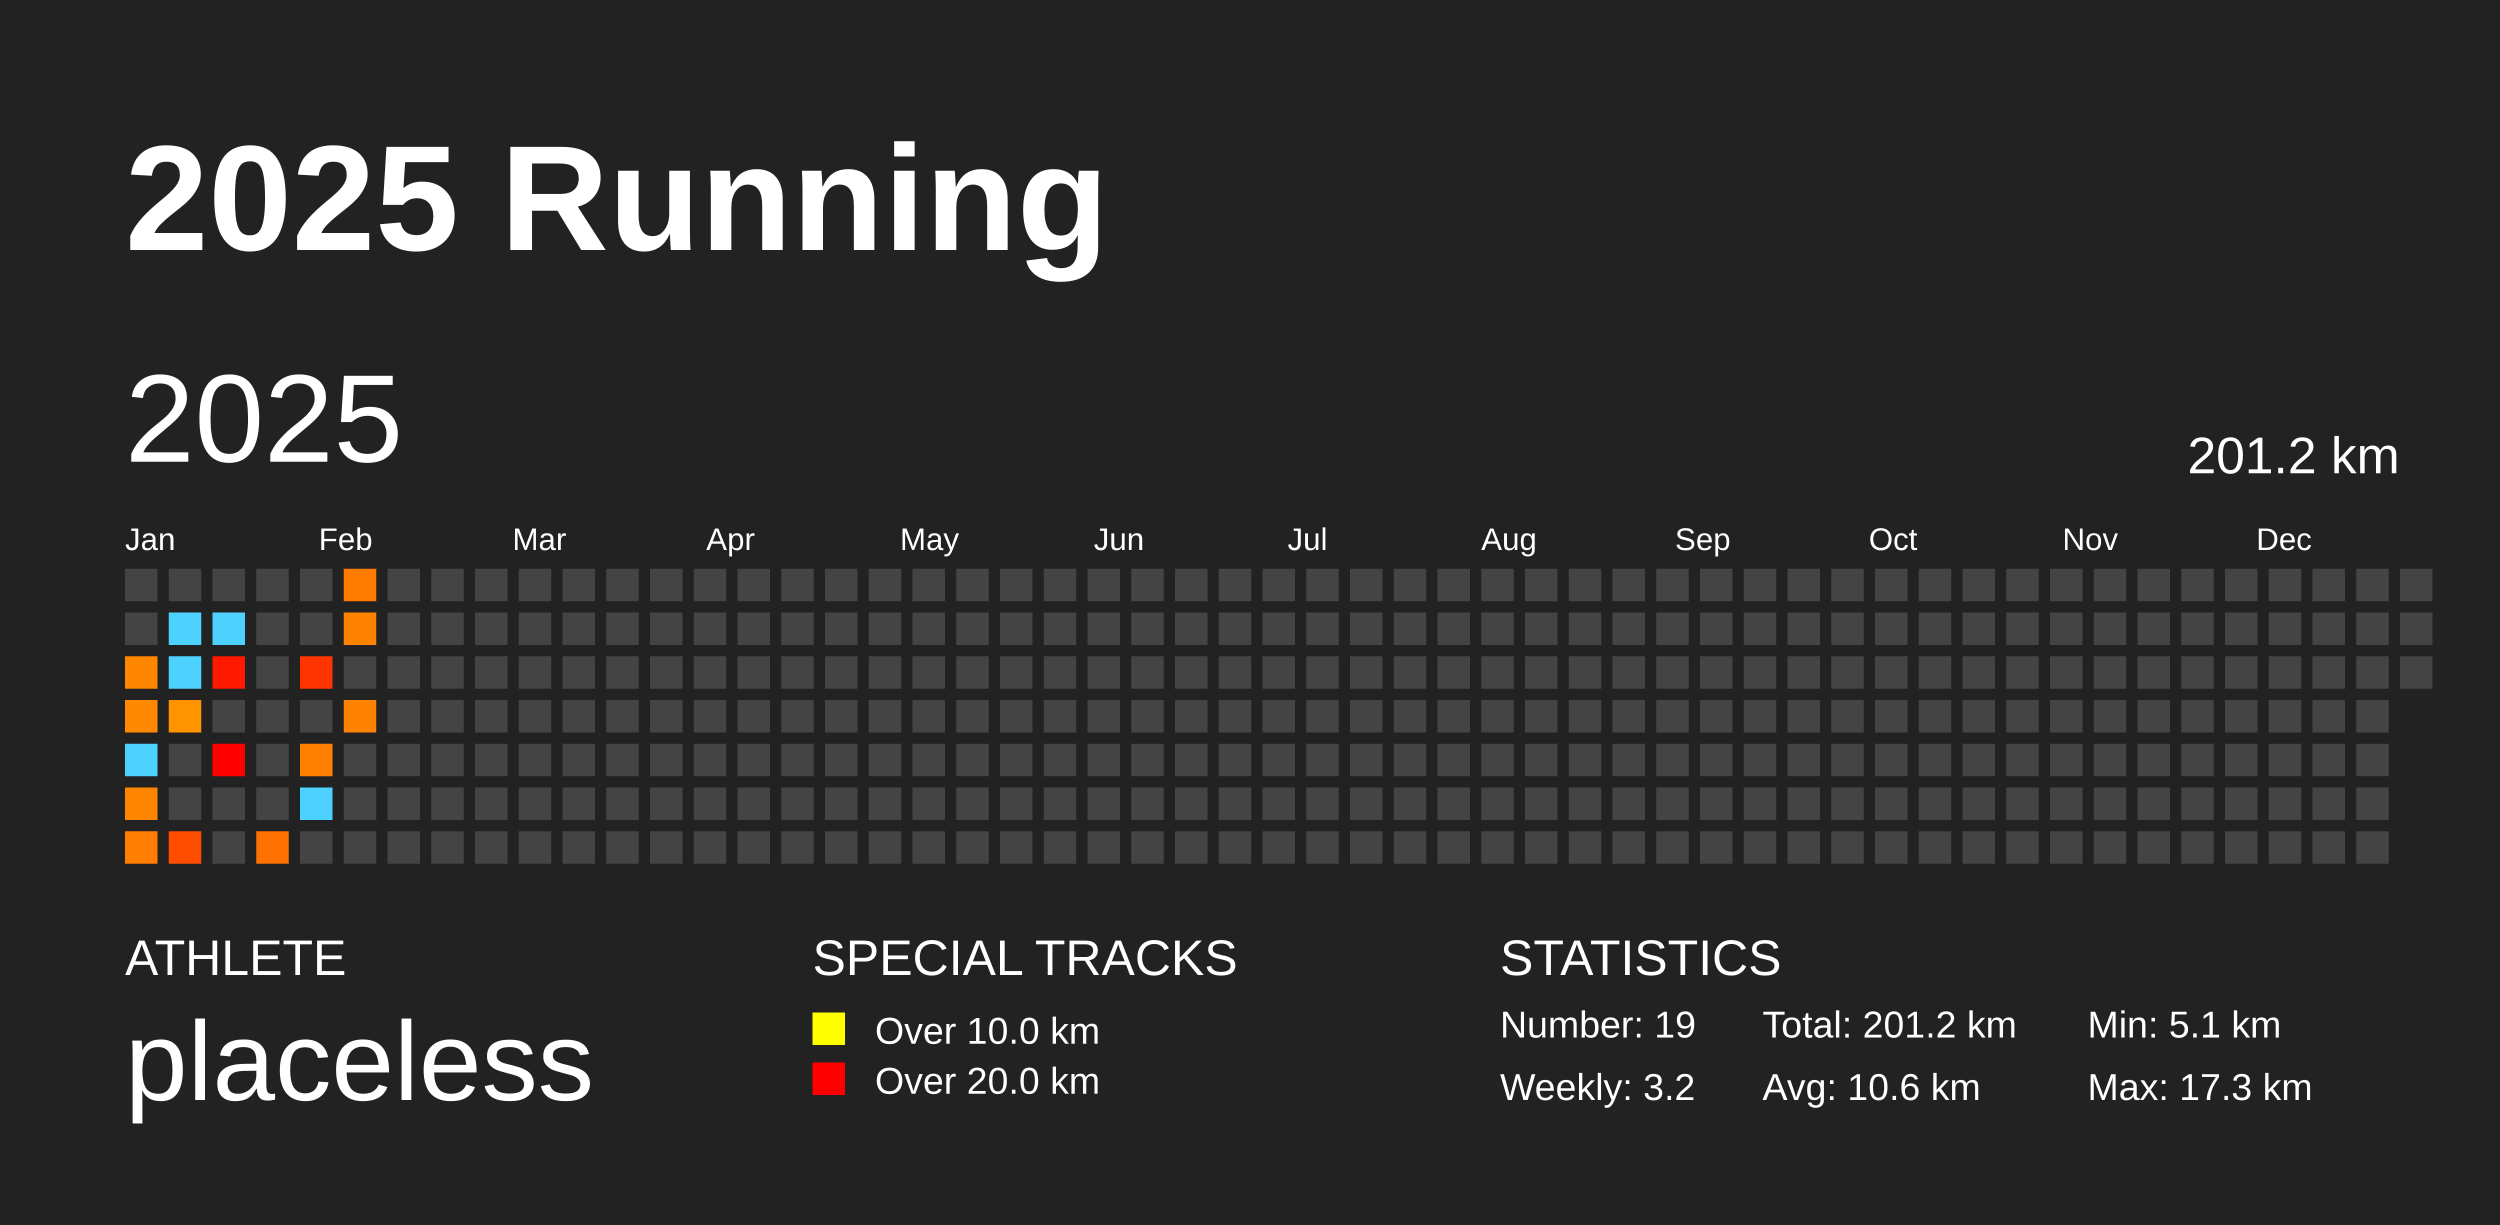
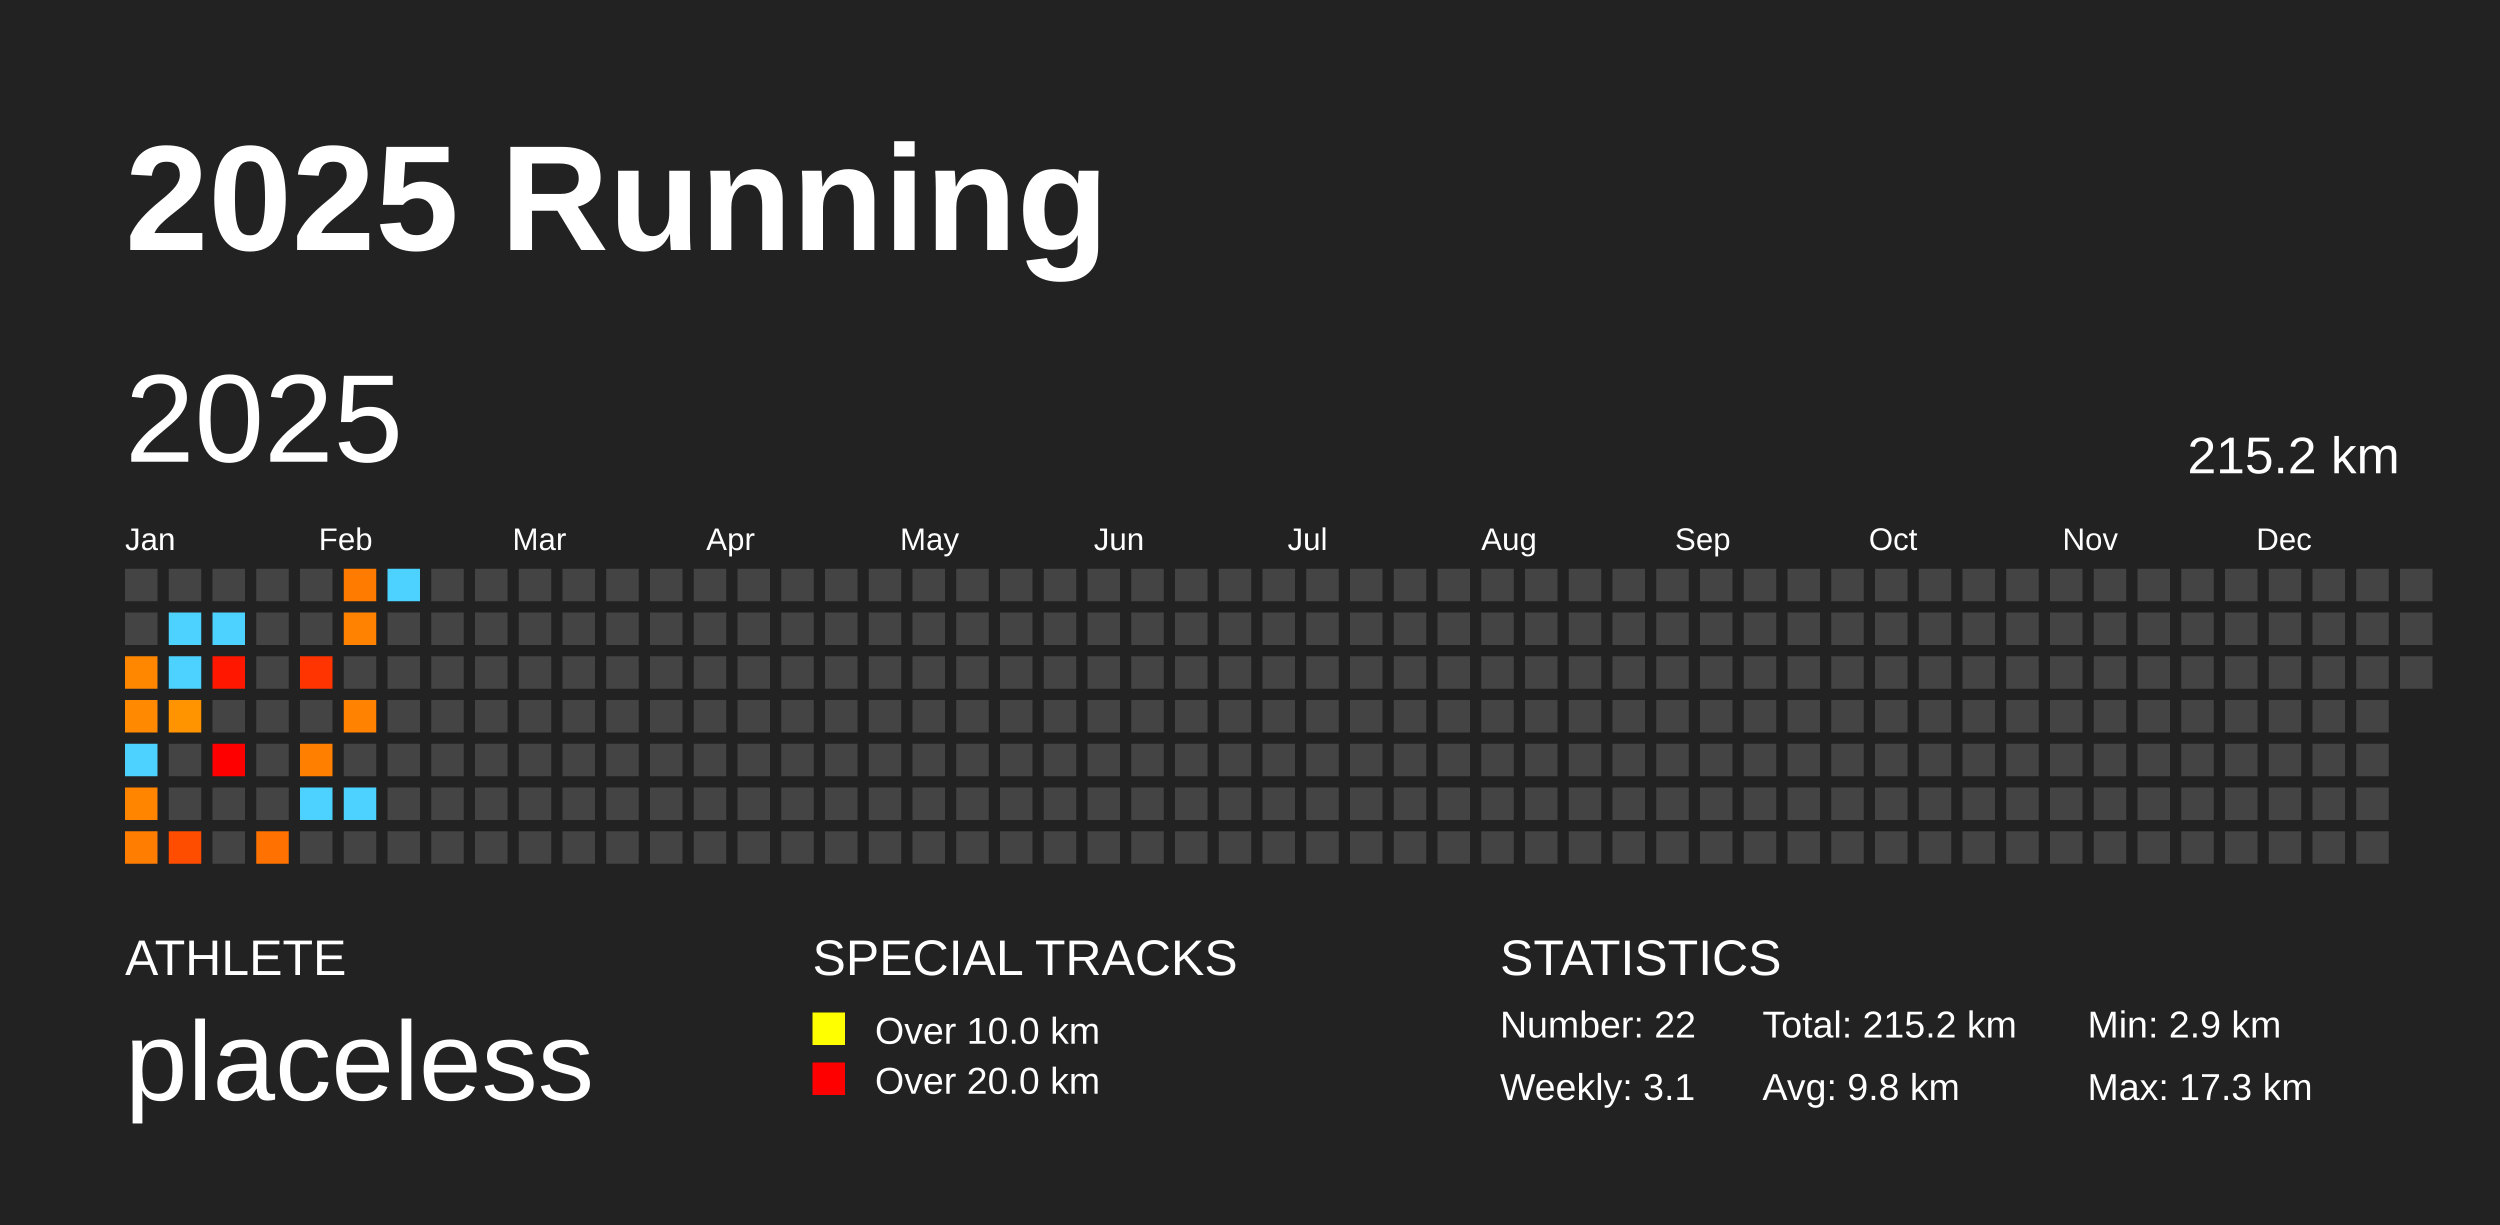
<svg xmlns="http://www.w3.org/2000/svg" baseProfile="full" height="98mm" version="1.1" viewBox="0,0,200,98" width="200mm">
  <defs />
  <rect fill="#222222" height="98" width="200" x="0" y="0" />
  <text fill="#FFFFFF" style="font-size:12px; font-family:Arial; font-weight:bold;" x="10" y="20">2025 Running</text>
  <text fill="#FFFFFF" style="font-size:4px; font-family:Arial" x="10" y="78">ATHLETE</text>
  <text fill="#FFFFFF" style="font-size:9px; font-family:Arial" x="10" y="88">placeless</text>
  <text fill="#FFFFFF" style="font-size:4px; font-family:Arial" x="65" y="78">SPECIAL TRACKS</text>
  <rect fill="yellow" height="2.6" width="2.6" x="65" y="81" />
  <text fill="#FFFFFF" style="font-size:3px; font-family:Arial" x="70" y="83.5">Over 10.0 km</text>
  <rect fill="red" height="2.6" width="2.6" x="65" y="85" />
  <text fill="#FFFFFF" style="font-size:3px; font-family:Arial" x="70" y="87.5">Over 20.0 km</text>
  <text fill="#FFFFFF" style="font-size:4px; font-family:Arial" x="120" y="78">STATISTICS</text>
-   <text fill="#FFFFFF" style="font-size:3px; font-family:Arial" x="120" y="83">Number: 19</text>
-   <text fill="#FFFFFF" style="font-size:3px; font-family:Arial" x="120" y="88">Weekly: 3.2</text>
-   <text fill="#FFFFFF" style="font-size:3px; font-family:Arial" x="141" y="83">Total: 201.2 km</text>
-   <text fill="#FFFFFF" style="font-size:3px; font-family:Arial" x="141" y="88">Avg: 10.6 km</text>
-   <text fill="#FFFFFF" style="font-size:3px; font-family:Arial" x="167" y="83">Min: 5.1 km</text>
+   <text fill="#FFFFFF" style="font-size:3px; font-family:Arial" x="120" y="83">Number: 22</text>
+   <text fill="#FFFFFF" style="font-size:3px; font-family:Arial" x="120" y="88">Weekly: 3.1</text>
+   <text fill="#FFFFFF" style="font-size:3px; font-family:Arial" x="141" y="83">Total: 215.2 km</text>
+   <text fill="#FFFFFF" style="font-size:3px; font-family:Arial" x="141" y="88">Avg: 9.8 km</text>
+   <text fill="#FFFFFF" style="font-size:3px; font-family:Arial" x="167" y="83">Min: 2.9 km</text>
  <text fill="#FFFFFF" style="font-size:3px; font-family:Arial" x="167" y="88">Max: 17.3 km</text>
  <text dominant-baseline="hanging" fill="#FFFFFF" style="font-size:10.0px; font-family:Arial;" x="10" y="30">2025</text>
-   <text dominant-baseline="hanging" fill="#FFFFFF" style="font-size:4.125px; font-family:Arial;" x="175" y="35">201.2 km</text>
+   <text dominant-baseline="hanging" fill="#FFFFFF" style="font-size:4.125px; font-family:Arial;" x="175" y="35">215.2 km</text>
  <text fill="#FFFFFF" style="font-size:2.5px; font-family:Arial" x="10.0" y="44">Jan</text>
  <text fill="#FFFFFF" style="font-size:2.5px; font-family:Arial" x="25.5" y="44">Feb</text>
  <text fill="#FFFFFF" style="font-size:2.5px; font-family:Arial" x="41.0" y="44">Mar</text>
  <text fill="#FFFFFF" style="font-size:2.5px; font-family:Arial" x="56.5" y="44">Apr</text>
  <text fill="#FFFFFF" style="font-size:2.5px; font-family:Arial" x="72.0" y="44">May</text>
  <text fill="#FFFFFF" style="font-size:2.5px; font-family:Arial" x="87.5" y="44">Jun</text>
  <text fill="#FFFFFF" style="font-size:2.5px; font-family:Arial" x="103.0" y="44">Jul</text>
  <text fill="#FFFFFF" style="font-size:2.5px; font-family:Arial" x="118.5" y="44">Aug</text>
  <text fill="#FFFFFF" style="font-size:2.5px; font-family:Arial" x="134.0" y="44">Sep</text>
  <text fill="#FFFFFF" style="font-size:2.5px; font-family:Arial" x="149.5" y="44">Oct</text>
  <text fill="#FFFFFF" style="font-size:2.5px; font-family:Arial" x="165.0" y="44">Nov</text>
  <text fill="#FFFFFF" style="font-size:2.5px; font-family:Arial" x="180.5" y="44">Dec</text>
  <rect fill="#444444" height="2.6" width="2.6" x="10.0" y="45.5" />
  <rect fill="#444444" height="2.6" width="2.6" x="10.0" y="49.0" />
  <rect fill="#ff8700" height="2.6" width="2.6" x="10.0" y="52.5" />
  <rect fill="#ff8900" height="2.6" width="2.6" x="10.0" y="56.0" />
  <rect fill="#4dd2ff" height="2.6" width="2.6" x="10.0" y="59.5" />
-   <rect fill="#ff8500" height="2.6" width="2.6" x="10.0" y="63.0" />
+   <rect fill="#ff8400" height="2.6" width="2.6" x="10.0" y="63.0" />
  <rect fill="#ff7d00" height="2.6" width="2.6" x="10.0" y="66.5" />
  <rect fill="#444444" height="2.6" width="2.6" x="13.5" y="45.5" />
  <rect fill="#4dd2ff" height="2.6" width="2.6" x="13.5" y="49.0" />
  <rect fill="#4dd2ff" height="2.6" width="2.6" x="13.5" y="52.5" />
  <rect fill="#ff9400" height="2.6" width="2.6" x="13.5" y="56.0" />
  <rect fill="#444444" height="2.6" width="2.6" x="13.5" y="59.5" />
  <rect fill="#444444" height="2.6" width="2.6" x="13.5" y="63.0" />
  <rect fill="#ff4d00" height="2.6" width="2.6" x="13.5" y="66.5" />
  <rect fill="#444444" height="2.6" width="2.6" x="17.0" y="45.5" />
  <rect fill="#4dd2ff" height="2.6" width="2.6" x="17.0" y="49.0" />
  <rect fill="#ff1700" height="2.6" width="2.6" x="17.0" y="52.5" />
  <rect fill="#444444" height="2.6" width="2.6" x="17.0" y="56.0" />
  <rect fill="#ff0000" height="2.6" width="2.6" x="17.0" y="59.5" />
  <rect fill="#444444" height="2.6" width="2.6" x="17.0" y="63.0" />
  <rect fill="#444444" height="2.6" width="2.6" x="17.0" y="66.5" />
  <rect fill="#444444" height="2.6" width="2.6" x="20.5" y="45.5" />
  <rect fill="#444444" height="2.6" width="2.6" x="20.5" y="49.0" />
  <rect fill="#444444" height="2.6" width="2.6" x="20.5" y="52.5" />
  <rect fill="#444444" height="2.6" width="2.6" x="20.5" y="56.0" />
  <rect fill="#444444" height="2.6" width="2.6" x="20.5" y="59.5" />
  <rect fill="#444444" height="2.6" width="2.6" x="20.5" y="63.0" />
  <rect fill="#ff7100" height="2.6" width="2.6" x="20.5" y="66.5" />
  <rect fill="#444444" height="2.6" width="2.6" x="24.0" y="45.5" />
  <rect fill="#444444" height="2.6" width="2.6" x="24.0" y="49.0" />
  <rect fill="#ff3400" height="2.6" width="2.6" x="24.0" y="52.5" />
  <rect fill="#444444" height="2.6" width="2.6" x="24.0" y="56.0" />
-   <rect fill="#ff8000" height="2.6" width="2.6" x="24.0" y="59.5" />
+   <rect fill="#ff7f00" height="2.6" width="2.6" x="24.0" y="59.5" />
  <rect fill="#4dd2ff" height="2.6" width="2.6" x="24.0" y="63.0" />
  <rect fill="#444444" height="2.6" width="2.6" x="24.0" y="66.5" />
  <rect fill="#ff7b00" height="2.6" width="2.6" x="27.5" y="45.5" />
  <rect fill="#ff8300" height="2.6" width="2.6" x="27.5" y="49.0" />
  <rect fill="#444444" height="2.6" width="2.6" x="27.5" y="52.5" />
  <rect fill="#ff8200" height="2.6" width="2.6" x="27.5" y="56.0" />
  <rect fill="#444444" height="2.6" width="2.6" x="27.5" y="59.5" />
-   <rect fill="#444444" height="2.6" width="2.6" x="27.5" y="63.0" />
+   <rect fill="#4dd2ff" height="2.6" width="2.6" x="27.5" y="63.0" />
  <rect fill="#444444" height="2.6" width="2.6" x="27.5" y="66.5" />
-   <rect fill="#444444" height="2.6" width="2.6" x="31.0" y="45.5" />
+   <rect fill="#4dd2ff" height="2.6" width="2.6" x="31.0" y="45.5" />
  <rect fill="#444444" height="2.6" width="2.6" x="31.0" y="49.0" />
  <rect fill="#444444" height="2.6" width="2.6" x="31.0" y="52.5" />
  <rect fill="#444444" height="2.6" width="2.6" x="31.0" y="56.0" />
  <rect fill="#444444" height="2.6" width="2.6" x="31.0" y="59.5" />
  <rect fill="#444444" height="2.6" width="2.6" x="31.0" y="63.0" />
  <rect fill="#444444" height="2.6" width="2.6" x="31.0" y="66.5" />
  <rect fill="#444444" height="2.6" width="2.6" x="34.5" y="45.5" />
  <rect fill="#444444" height="2.6" width="2.6" x="34.5" y="49.0" />
  <rect fill="#444444" height="2.6" width="2.6" x="34.5" y="52.5" />
  <rect fill="#444444" height="2.6" width="2.6" x="34.5" y="56.0" />
  <rect fill="#444444" height="2.6" width="2.6" x="34.5" y="59.5" />
  <rect fill="#444444" height="2.6" width="2.6" x="34.5" y="63.0" />
  <rect fill="#444444" height="2.6" width="2.6" x="34.5" y="66.5" />
  <rect fill="#444444" height="2.6" width="2.6" x="38.0" y="45.5" />
  <rect fill="#444444" height="2.6" width="2.6" x="38.0" y="49.0" />
  <rect fill="#444444" height="2.6" width="2.6" x="38.0" y="52.5" />
  <rect fill="#444444" height="2.6" width="2.6" x="38.0" y="56.0" />
  <rect fill="#444444" height="2.6" width="2.6" x="38.0" y="59.5" />
  <rect fill="#444444" height="2.6" width="2.6" x="38.0" y="63.0" />
  <rect fill="#444444" height="2.6" width="2.6" x="38.0" y="66.5" />
  <rect fill="#444444" height="2.6" width="2.6" x="41.5" y="45.5" />
  <rect fill="#444444" height="2.6" width="2.6" x="41.5" y="49.0" />
  <rect fill="#444444" height="2.6" width="2.6" x="41.5" y="52.5" />
  <rect fill="#444444" height="2.6" width="2.6" x="41.5" y="56.0" />
  <rect fill="#444444" height="2.6" width="2.6" x="41.5" y="59.5" />
  <rect fill="#444444" height="2.6" width="2.6" x="41.5" y="63.0" />
  <rect fill="#444444" height="2.6" width="2.6" x="41.5" y="66.5" />
  <rect fill="#444444" height="2.6" width="2.6" x="45.0" y="45.5" />
  <rect fill="#444444" height="2.6" width="2.6" x="45.0" y="49.0" />
  <rect fill="#444444" height="2.6" width="2.6" x="45.0" y="52.5" />
  <rect fill="#444444" height="2.6" width="2.6" x="45.0" y="56.0" />
  <rect fill="#444444" height="2.6" width="2.6" x="45.0" y="59.5" />
  <rect fill="#444444" height="2.6" width="2.6" x="45.0" y="63.0" />
  <rect fill="#444444" height="2.6" width="2.6" x="45.0" y="66.5" />
  <rect fill="#444444" height="2.6" width="2.6" x="48.5" y="45.5" />
  <rect fill="#444444" height="2.6" width="2.6" x="48.5" y="49.0" />
  <rect fill="#444444" height="2.6" width="2.6" x="48.5" y="52.5" />
  <rect fill="#444444" height="2.6" width="2.6" x="48.5" y="56.0" />
  <rect fill="#444444" height="2.6" width="2.6" x="48.5" y="59.5" />
  <rect fill="#444444" height="2.6" width="2.6" x="48.5" y="63.0" />
  <rect fill="#444444" height="2.6" width="2.6" x="48.5" y="66.5" />
  <rect fill="#444444" height="2.6" width="2.6" x="52.0" y="45.5" />
  <rect fill="#444444" height="2.6" width="2.6" x="52.0" y="49.0" />
  <rect fill="#444444" height="2.6" width="2.6" x="52.0" y="52.5" />
  <rect fill="#444444" height="2.6" width="2.6" x="52.0" y="56.0" />
  <rect fill="#444444" height="2.6" width="2.6" x="52.0" y="59.5" />
  <rect fill="#444444" height="2.6" width="2.6" x="52.0" y="63.0" />
  <rect fill="#444444" height="2.6" width="2.6" x="52.0" y="66.5" />
  <rect fill="#444444" height="2.6" width="2.6" x="55.5" y="45.5" />
  <rect fill="#444444" height="2.6" width="2.6" x="55.5" y="49.0" />
  <rect fill="#444444" height="2.6" width="2.6" x="55.5" y="52.5" />
  <rect fill="#444444" height="2.6" width="2.6" x="55.5" y="56.0" />
  <rect fill="#444444" height="2.6" width="2.6" x="55.5" y="59.5" />
  <rect fill="#444444" height="2.6" width="2.6" x="55.5" y="63.0" />
  <rect fill="#444444" height="2.6" width="2.6" x="55.5" y="66.5" />
  <rect fill="#444444" height="2.6" width="2.6" x="59.0" y="45.5" />
  <rect fill="#444444" height="2.6" width="2.6" x="59.0" y="49.0" />
  <rect fill="#444444" height="2.6" width="2.6" x="59.0" y="52.5" />
  <rect fill="#444444" height="2.6" width="2.6" x="59.0" y="56.0" />
  <rect fill="#444444" height="2.6" width="2.6" x="59.0" y="59.5" />
  <rect fill="#444444" height="2.6" width="2.6" x="59.0" y="63.0" />
  <rect fill="#444444" height="2.6" width="2.6" x="59.0" y="66.5" />
  <rect fill="#444444" height="2.6" width="2.6" x="62.5" y="45.5" />
  <rect fill="#444444" height="2.6" width="2.6" x="62.5" y="49.0" />
  <rect fill="#444444" height="2.6" width="2.6" x="62.5" y="52.5" />
  <rect fill="#444444" height="2.6" width="2.6" x="62.5" y="56.0" />
  <rect fill="#444444" height="2.6" width="2.6" x="62.5" y="59.5" />
  <rect fill="#444444" height="2.6" width="2.6" x="62.5" y="63.0" />
  <rect fill="#444444" height="2.6" width="2.6" x="62.5" y="66.5" />
  <rect fill="#444444" height="2.6" width="2.6" x="66.0" y="45.5" />
  <rect fill="#444444" height="2.6" width="2.6" x="66.0" y="49.0" />
  <rect fill="#444444" height="2.6" width="2.6" x="66.0" y="52.5" />
  <rect fill="#444444" height="2.6" width="2.6" x="66.0" y="56.0" />
  <rect fill="#444444" height="2.6" width="2.6" x="66.0" y="59.5" />
  <rect fill="#444444" height="2.6" width="2.6" x="66.0" y="63.0" />
  <rect fill="#444444" height="2.6" width="2.6" x="66.0" y="66.5" />
  <rect fill="#444444" height="2.6" width="2.6" x="69.5" y="45.5" />
  <rect fill="#444444" height="2.6" width="2.6" x="69.5" y="49.0" />
  <rect fill="#444444" height="2.6" width="2.6" x="69.5" y="52.5" />
  <rect fill="#444444" height="2.6" width="2.6" x="69.5" y="56.0" />
  <rect fill="#444444" height="2.6" width="2.6" x="69.5" y="59.5" />
  <rect fill="#444444" height="2.6" width="2.6" x="69.5" y="63.0" />
  <rect fill="#444444" height="2.6" width="2.6" x="69.5" y="66.5" />
  <rect fill="#444444" height="2.6" width="2.6" x="73.0" y="45.5" />
  <rect fill="#444444" height="2.6" width="2.6" x="73.0" y="49.0" />
  <rect fill="#444444" height="2.6" width="2.6" x="73.0" y="52.5" />
  <rect fill="#444444" height="2.6" width="2.6" x="73.0" y="56.0" />
  <rect fill="#444444" height="2.6" width="2.6" x="73.0" y="59.5" />
  <rect fill="#444444" height="2.6" width="2.6" x="73.0" y="63.0" />
  <rect fill="#444444" height="2.6" width="2.6" x="73.0" y="66.5" />
  <rect fill="#444444" height="2.6" width="2.6" x="76.5" y="45.5" />
  <rect fill="#444444" height="2.6" width="2.6" x="76.5" y="49.0" />
  <rect fill="#444444" height="2.6" width="2.6" x="76.5" y="52.5" />
  <rect fill="#444444" height="2.6" width="2.6" x="76.5" y="56.0" />
  <rect fill="#444444" height="2.6" width="2.6" x="76.5" y="59.5" />
  <rect fill="#444444" height="2.6" width="2.6" x="76.5" y="63.0" />
  <rect fill="#444444" height="2.6" width="2.6" x="76.5" y="66.5" />
  <rect fill="#444444" height="2.6" width="2.6" x="80.0" y="45.5" />
  <rect fill="#444444" height="2.6" width="2.6" x="80.0" y="49.0" />
  <rect fill="#444444" height="2.6" width="2.6" x="80.0" y="52.5" />
  <rect fill="#444444" height="2.6" width="2.6" x="80.0" y="56.0" />
  <rect fill="#444444" height="2.6" width="2.6" x="80.0" y="59.5" />
  <rect fill="#444444" height="2.6" width="2.6" x="80.0" y="63.0" />
  <rect fill="#444444" height="2.6" width="2.6" x="80.0" y="66.5" />
  <rect fill="#444444" height="2.6" width="2.6" x="83.5" y="45.5" />
  <rect fill="#444444" height="2.6" width="2.6" x="83.5" y="49.0" />
  <rect fill="#444444" height="2.6" width="2.6" x="83.5" y="52.5" />
  <rect fill="#444444" height="2.6" width="2.6" x="83.5" y="56.0" />
  <rect fill="#444444" height="2.6" width="2.6" x="83.5" y="59.5" />
  <rect fill="#444444" height="2.6" width="2.6" x="83.5" y="63.0" />
  <rect fill="#444444" height="2.6" width="2.6" x="83.5" y="66.5" />
  <rect fill="#444444" height="2.6" width="2.6" x="87.0" y="45.5" />
  <rect fill="#444444" height="2.6" width="2.6" x="87.0" y="49.0" />
  <rect fill="#444444" height="2.6" width="2.6" x="87.0" y="52.5" />
  <rect fill="#444444" height="2.6" width="2.6" x="87.0" y="56.0" />
  <rect fill="#444444" height="2.6" width="2.6" x="87.0" y="59.5" />
  <rect fill="#444444" height="2.6" width="2.6" x="87.0" y="63.0" />
  <rect fill="#444444" height="2.6" width="2.6" x="87.0" y="66.5" />
  <rect fill="#444444" height="2.6" width="2.6" x="90.5" y="45.5" />
  <rect fill="#444444" height="2.6" width="2.6" x="90.5" y="49.0" />
  <rect fill="#444444" height="2.6" width="2.6" x="90.5" y="52.5" />
  <rect fill="#444444" height="2.6" width="2.6" x="90.5" y="56.0" />
  <rect fill="#444444" height="2.6" width="2.6" x="90.5" y="59.5" />
  <rect fill="#444444" height="2.6" width="2.6" x="90.5" y="63.0" />
  <rect fill="#444444" height="2.6" width="2.6" x="90.5" y="66.5" />
  <rect fill="#444444" height="2.6" width="2.6" x="94.0" y="45.5" />
  <rect fill="#444444" height="2.6" width="2.6" x="94.0" y="49.0" />
  <rect fill="#444444" height="2.6" width="2.6" x="94.0" y="52.5" />
  <rect fill="#444444" height="2.6" width="2.6" x="94.0" y="56.0" />
  <rect fill="#444444" height="2.6" width="2.6" x="94.0" y="59.5" />
  <rect fill="#444444" height="2.6" width="2.6" x="94.0" y="63.0" />
  <rect fill="#444444" height="2.6" width="2.6" x="94.0" y="66.5" />
  <rect fill="#444444" height="2.6" width="2.6" x="97.5" y="45.5" />
  <rect fill="#444444" height="2.6" width="2.6" x="97.5" y="49.0" />
  <rect fill="#444444" height="2.6" width="2.6" x="97.5" y="52.5" />
  <rect fill="#444444" height="2.6" width="2.6" x="97.5" y="56.0" />
  <rect fill="#444444" height="2.6" width="2.6" x="97.5" y="59.5" />
  <rect fill="#444444" height="2.6" width="2.6" x="97.5" y="63.0" />
  <rect fill="#444444" height="2.6" width="2.6" x="97.5" y="66.5" />
  <rect fill="#444444" height="2.6" width="2.6" x="101.0" y="45.5" />
  <rect fill="#444444" height="2.6" width="2.6" x="101.0" y="49.0" />
  <rect fill="#444444" height="2.6" width="2.6" x="101.0" y="52.5" />
  <rect fill="#444444" height="2.6" width="2.6" x="101.0" y="56.0" />
  <rect fill="#444444" height="2.6" width="2.6" x="101.0" y="59.5" />
  <rect fill="#444444" height="2.6" width="2.6" x="101.0" y="63.0" />
  <rect fill="#444444" height="2.6" width="2.6" x="101.0" y="66.5" />
  <rect fill="#444444" height="2.6" width="2.6" x="104.5" y="45.5" />
  <rect fill="#444444" height="2.6" width="2.6" x="104.5" y="49.0" />
  <rect fill="#444444" height="2.6" width="2.6" x="104.5" y="52.5" />
  <rect fill="#444444" height="2.6" width="2.6" x="104.5" y="56.0" />
  <rect fill="#444444" height="2.6" width="2.6" x="104.5" y="59.5" />
  <rect fill="#444444" height="2.6" width="2.6" x="104.5" y="63.0" />
  <rect fill="#444444" height="2.6" width="2.6" x="104.5" y="66.5" />
  <rect fill="#444444" height="2.6" width="2.6" x="108.0" y="45.5" />
  <rect fill="#444444" height="2.6" width="2.6" x="108.0" y="49.0" />
  <rect fill="#444444" height="2.6" width="2.6" x="108.0" y="52.5" />
  <rect fill="#444444" height="2.6" width="2.6" x="108.0" y="56.0" />
  <rect fill="#444444" height="2.6" width="2.6" x="108.0" y="59.5" />
  <rect fill="#444444" height="2.6" width="2.6" x="108.0" y="63.0" />
  <rect fill="#444444" height="2.6" width="2.6" x="108.0" y="66.5" />
  <rect fill="#444444" height="2.6" width="2.6" x="111.5" y="45.5" />
  <rect fill="#444444" height="2.6" width="2.6" x="111.5" y="49.0" />
  <rect fill="#444444" height="2.6" width="2.6" x="111.5" y="52.5" />
  <rect fill="#444444" height="2.6" width="2.6" x="111.5" y="56.0" />
  <rect fill="#444444" height="2.6" width="2.6" x="111.5" y="59.5" />
  <rect fill="#444444" height="2.6" width="2.6" x="111.5" y="63.0" />
  <rect fill="#444444" height="2.6" width="2.6" x="111.5" y="66.5" />
  <rect fill="#444444" height="2.6" width="2.6" x="115.0" y="45.5" />
  <rect fill="#444444" height="2.6" width="2.6" x="115.0" y="49.0" />
  <rect fill="#444444" height="2.6" width="2.6" x="115.0" y="52.5" />
  <rect fill="#444444" height="2.6" width="2.6" x="115.0" y="56.0" />
  <rect fill="#444444" height="2.6" width="2.6" x="115.0" y="59.5" />
  <rect fill="#444444" height="2.6" width="2.6" x="115.0" y="63.0" />
  <rect fill="#444444" height="2.6" width="2.6" x="115.0" y="66.5" />
  <rect fill="#444444" height="2.6" width="2.6" x="118.5" y="45.5" />
  <rect fill="#444444" height="2.6" width="2.6" x="118.5" y="49.0" />
  <rect fill="#444444" height="2.6" width="2.6" x="118.5" y="52.5" />
  <rect fill="#444444" height="2.6" width="2.6" x="118.5" y="56.0" />
  <rect fill="#444444" height="2.6" width="2.6" x="118.5" y="59.5" />
  <rect fill="#444444" height="2.6" width="2.6" x="118.5" y="63.0" />
  <rect fill="#444444" height="2.6" width="2.6" x="118.5" y="66.5" />
  <rect fill="#444444" height="2.6" width="2.6" x="122.0" y="45.5" />
  <rect fill="#444444" height="2.6" width="2.6" x="122.0" y="49.0" />
  <rect fill="#444444" height="2.6" width="2.6" x="122.0" y="52.5" />
  <rect fill="#444444" height="2.6" width="2.6" x="122.0" y="56.0" />
  <rect fill="#444444" height="2.6" width="2.6" x="122.0" y="59.5" />
  <rect fill="#444444" height="2.6" width="2.6" x="122.0" y="63.0" />
  <rect fill="#444444" height="2.6" width="2.6" x="122.0" y="66.5" />
  <rect fill="#444444" height="2.6" width="2.6" x="125.5" y="45.5" />
  <rect fill="#444444" height="2.6" width="2.6" x="125.5" y="49.0" />
  <rect fill="#444444" height="2.6" width="2.6" x="125.5" y="52.5" />
  <rect fill="#444444" height="2.6" width="2.6" x="125.5" y="56.0" />
  <rect fill="#444444" height="2.6" width="2.6" x="125.5" y="59.5" />
  <rect fill="#444444" height="2.6" width="2.6" x="125.5" y="63.0" />
  <rect fill="#444444" height="2.6" width="2.6" x="125.5" y="66.5" />
  <rect fill="#444444" height="2.6" width="2.6" x="129.0" y="45.5" />
  <rect fill="#444444" height="2.6" width="2.6" x="129.0" y="49.0" />
  <rect fill="#444444" height="2.6" width="2.6" x="129.0" y="52.5" />
  <rect fill="#444444" height="2.6" width="2.6" x="129.0" y="56.0" />
  <rect fill="#444444" height="2.6" width="2.6" x="129.0" y="59.5" />
  <rect fill="#444444" height="2.6" width="2.6" x="129.0" y="63.0" />
  <rect fill="#444444" height="2.6" width="2.6" x="129.0" y="66.5" />
  <rect fill="#444444" height="2.6" width="2.6" x="132.5" y="45.5" />
  <rect fill="#444444" height="2.6" width="2.6" x="132.5" y="49.0" />
  <rect fill="#444444" height="2.6" width="2.6" x="132.5" y="52.5" />
  <rect fill="#444444" height="2.6" width="2.6" x="132.5" y="56.0" />
  <rect fill="#444444" height="2.6" width="2.6" x="132.5" y="59.5" />
  <rect fill="#444444" height="2.6" width="2.6" x="132.5" y="63.0" />
  <rect fill="#444444" height="2.6" width="2.6" x="132.5" y="66.5" />
  <rect fill="#444444" height="2.6" width="2.6" x="136.0" y="45.5" />
  <rect fill="#444444" height="2.6" width="2.6" x="136.0" y="49.0" />
  <rect fill="#444444" height="2.6" width="2.6" x="136.0" y="52.5" />
  <rect fill="#444444" height="2.6" width="2.6" x="136.0" y="56.0" />
  <rect fill="#444444" height="2.6" width="2.6" x="136.0" y="59.5" />
  <rect fill="#444444" height="2.6" width="2.6" x="136.0" y="63.0" />
  <rect fill="#444444" height="2.6" width="2.6" x="136.0" y="66.5" />
  <rect fill="#444444" height="2.6" width="2.6" x="139.5" y="45.5" />
  <rect fill="#444444" height="2.6" width="2.6" x="139.5" y="49.0" />
  <rect fill="#444444" height="2.6" width="2.6" x="139.5" y="52.5" />
  <rect fill="#444444" height="2.6" width="2.6" x="139.5" y="56.0" />
  <rect fill="#444444" height="2.6" width="2.6" x="139.5" y="59.5" />
  <rect fill="#444444" height="2.6" width="2.6" x="139.5" y="63.0" />
  <rect fill="#444444" height="2.6" width="2.6" x="139.5" y="66.5" />
  <rect fill="#444444" height="2.6" width="2.6" x="143.0" y="45.5" />
  <rect fill="#444444" height="2.6" width="2.6" x="143.0" y="49.0" />
  <rect fill="#444444" height="2.6" width="2.6" x="143.0" y="52.5" />
  <rect fill="#444444" height="2.6" width="2.6" x="143.0" y="56.0" />
  <rect fill="#444444" height="2.6" width="2.6" x="143.0" y="59.5" />
  <rect fill="#444444" height="2.6" width="2.6" x="143.0" y="63.0" />
  <rect fill="#444444" height="2.6" width="2.6" x="143.0" y="66.5" />
  <rect fill="#444444" height="2.6" width="2.6" x="146.5" y="45.5" />
  <rect fill="#444444" height="2.6" width="2.6" x="146.5" y="49.0" />
  <rect fill="#444444" height="2.6" width="2.6" x="146.5" y="52.5" />
  <rect fill="#444444" height="2.6" width="2.6" x="146.5" y="56.0" />
  <rect fill="#444444" height="2.6" width="2.6" x="146.5" y="59.5" />
  <rect fill="#444444" height="2.6" width="2.6" x="146.5" y="63.0" />
  <rect fill="#444444" height="2.6" width="2.6" x="146.5" y="66.5" />
  <rect fill="#444444" height="2.6" width="2.6" x="150.0" y="45.5" />
  <rect fill="#444444" height="2.6" width="2.6" x="150.0" y="49.0" />
  <rect fill="#444444" height="2.6" width="2.6" x="150.0" y="52.5" />
  <rect fill="#444444" height="2.6" width="2.6" x="150.0" y="56.0" />
  <rect fill="#444444" height="2.6" width="2.6" x="150.0" y="59.5" />
  <rect fill="#444444" height="2.6" width="2.6" x="150.0" y="63.0" />
  <rect fill="#444444" height="2.6" width="2.6" x="150.0" y="66.5" />
  <rect fill="#444444" height="2.6" width="2.6" x="153.5" y="45.5" />
  <rect fill="#444444" height="2.6" width="2.6" x="153.5" y="49.0" />
  <rect fill="#444444" height="2.6" width="2.6" x="153.5" y="52.5" />
  <rect fill="#444444" height="2.6" width="2.6" x="153.5" y="56.0" />
  <rect fill="#444444" height="2.6" width="2.6" x="153.5" y="59.5" />
  <rect fill="#444444" height="2.6" width="2.6" x="153.5" y="63.0" />
  <rect fill="#444444" height="2.6" width="2.6" x="153.5" y="66.5" />
  <rect fill="#444444" height="2.6" width="2.6" x="157.0" y="45.5" />
  <rect fill="#444444" height="2.6" width="2.6" x="157.0" y="49.0" />
  <rect fill="#444444" height="2.6" width="2.6" x="157.0" y="52.5" />
  <rect fill="#444444" height="2.6" width="2.6" x="157.0" y="56.0" />
  <rect fill="#444444" height="2.6" width="2.6" x="157.0" y="59.5" />
  <rect fill="#444444" height="2.6" width="2.6" x="157.0" y="63.0" />
  <rect fill="#444444" height="2.6" width="2.6" x="157.0" y="66.5" />
  <rect fill="#444444" height="2.6" width="2.6" x="160.5" y="45.5" />
  <rect fill="#444444" height="2.6" width="2.6" x="160.5" y="49.0" />
  <rect fill="#444444" height="2.6" width="2.6" x="160.5" y="52.5" />
  <rect fill="#444444" height="2.6" width="2.6" x="160.5" y="56.0" />
  <rect fill="#444444" height="2.6" width="2.6" x="160.5" y="59.5" />
  <rect fill="#444444" height="2.6" width="2.6" x="160.5" y="63.0" />
  <rect fill="#444444" height="2.6" width="2.6" x="160.5" y="66.5" />
  <rect fill="#444444" height="2.6" width="2.6" x="164.0" y="45.5" />
  <rect fill="#444444" height="2.6" width="2.6" x="164.0" y="49.0" />
  <rect fill="#444444" height="2.6" width="2.6" x="164.0" y="52.5" />
  <rect fill="#444444" height="2.6" width="2.6" x="164.0" y="56.0" />
  <rect fill="#444444" height="2.6" width="2.6" x="164.0" y="59.5" />
  <rect fill="#444444" height="2.6" width="2.6" x="164.0" y="63.0" />
  <rect fill="#444444" height="2.6" width="2.6" x="164.0" y="66.5" />
  <rect fill="#444444" height="2.6" width="2.6" x="167.5" y="45.5" />
  <rect fill="#444444" height="2.6" width="2.6" x="167.5" y="49.0" />
  <rect fill="#444444" height="2.6" width="2.6" x="167.5" y="52.5" />
  <rect fill="#444444" height="2.6" width="2.6" x="167.5" y="56.0" />
  <rect fill="#444444" height="2.6" width="2.6" x="167.5" y="59.5" />
  <rect fill="#444444" height="2.6" width="2.6" x="167.5" y="63.0" />
  <rect fill="#444444" height="2.6" width="2.6" x="167.5" y="66.5" />
  <rect fill="#444444" height="2.6" width="2.6" x="171.0" y="45.5" />
  <rect fill="#444444" height="2.6" width="2.6" x="171.0" y="49.0" />
  <rect fill="#444444" height="2.6" width="2.6" x="171.0" y="52.5" />
  <rect fill="#444444" height="2.6" width="2.6" x="171.0" y="56.0" />
  <rect fill="#444444" height="2.6" width="2.6" x="171.0" y="59.5" />
  <rect fill="#444444" height="2.6" width="2.6" x="171.0" y="63.0" />
  <rect fill="#444444" height="2.6" width="2.6" x="171.0" y="66.5" />
  <rect fill="#444444" height="2.6" width="2.6" x="174.5" y="45.5" />
  <rect fill="#444444" height="2.6" width="2.6" x="174.5" y="49.0" />
  <rect fill="#444444" height="2.6" width="2.6" x="174.5" y="52.5" />
  <rect fill="#444444" height="2.6" width="2.6" x="174.5" y="56.0" />
  <rect fill="#444444" height="2.6" width="2.6" x="174.5" y="59.5" />
  <rect fill="#444444" height="2.6" width="2.6" x="174.5" y="63.0" />
  <rect fill="#444444" height="2.6" width="2.6" x="174.5" y="66.5" />
  <rect fill="#444444" height="2.6" width="2.6" x="178.0" y="45.5" />
  <rect fill="#444444" height="2.6" width="2.6" x="178.0" y="49.0" />
  <rect fill="#444444" height="2.6" width="2.6" x="178.0" y="52.5" />
  <rect fill="#444444" height="2.6" width="2.6" x="178.0" y="56.0" />
  <rect fill="#444444" height="2.6" width="2.6" x="178.0" y="59.5" />
  <rect fill="#444444" height="2.6" width="2.6" x="178.0" y="63.0" />
  <rect fill="#444444" height="2.6" width="2.6" x="178.0" y="66.5" />
  <rect fill="#444444" height="2.6" width="2.6" x="181.5" y="45.5" />
  <rect fill="#444444" height="2.6" width="2.6" x="181.5" y="49.0" />
  <rect fill="#444444" height="2.6" width="2.6" x="181.5" y="52.5" />
  <rect fill="#444444" height="2.6" width="2.6" x="181.5" y="56.0" />
  <rect fill="#444444" height="2.6" width="2.6" x="181.5" y="59.5" />
  <rect fill="#444444" height="2.6" width="2.6" x="181.5" y="63.0" />
  <rect fill="#444444" height="2.6" width="2.6" x="181.5" y="66.5" />
  <rect fill="#444444" height="2.6" width="2.6" x="185.0" y="45.5" />
  <rect fill="#444444" height="2.6" width="2.6" x="185.0" y="49.0" />
  <rect fill="#444444" height="2.6" width="2.6" x="185.0" y="52.5" />
  <rect fill="#444444" height="2.6" width="2.6" x="185.0" y="56.0" />
  <rect fill="#444444" height="2.6" width="2.6" x="185.0" y="59.5" />
  <rect fill="#444444" height="2.6" width="2.6" x="185.0" y="63.0" />
  <rect fill="#444444" height="2.6" width="2.6" x="185.0" y="66.5" />
  <rect fill="#444444" height="2.6" width="2.6" x="188.5" y="45.5" />
  <rect fill="#444444" height="2.6" width="2.6" x="188.5" y="49.0" />
  <rect fill="#444444" height="2.6" width="2.6" x="188.5" y="52.5" />
  <rect fill="#444444" height="2.6" width="2.6" x="188.5" y="56.0" />
  <rect fill="#444444" height="2.6" width="2.6" x="188.5" y="59.5" />
  <rect fill="#444444" height="2.6" width="2.6" x="188.5" y="63.0" />
  <rect fill="#444444" height="2.6" width="2.6" x="188.5" y="66.5" />
  <rect fill="#444444" height="2.6" width="2.6" x="192.0" y="45.5" />
  <rect fill="#444444" height="2.6" width="2.6" x="192.0" y="49.0" />
  <rect fill="#444444" height="2.6" width="2.6" x="192.0" y="52.5" />
</svg>
